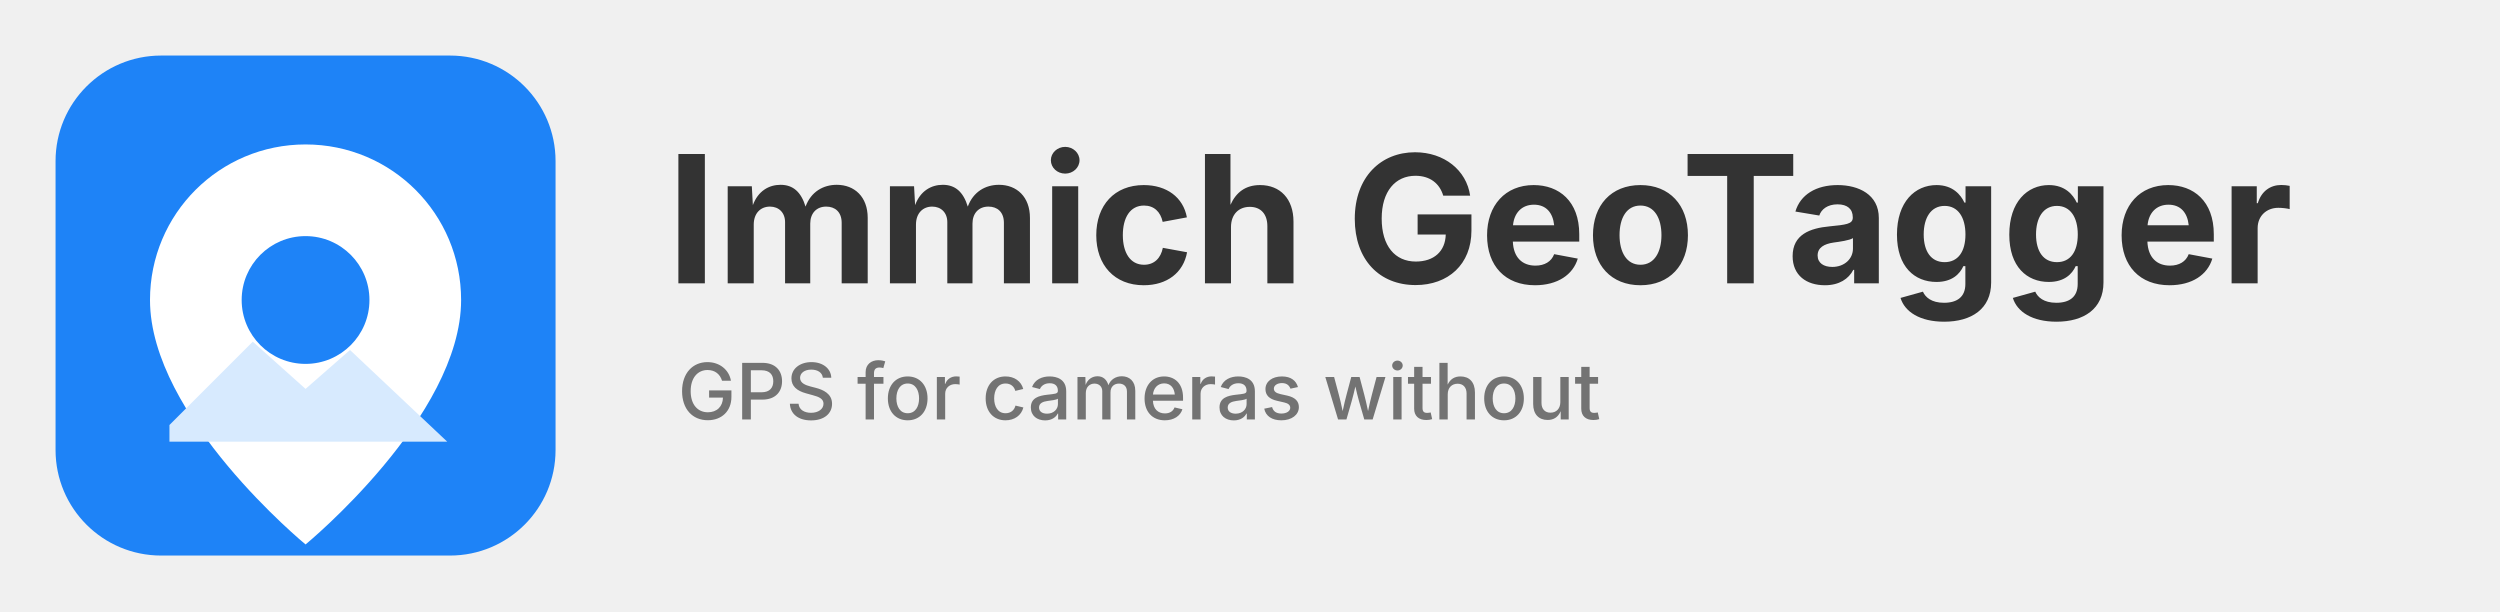
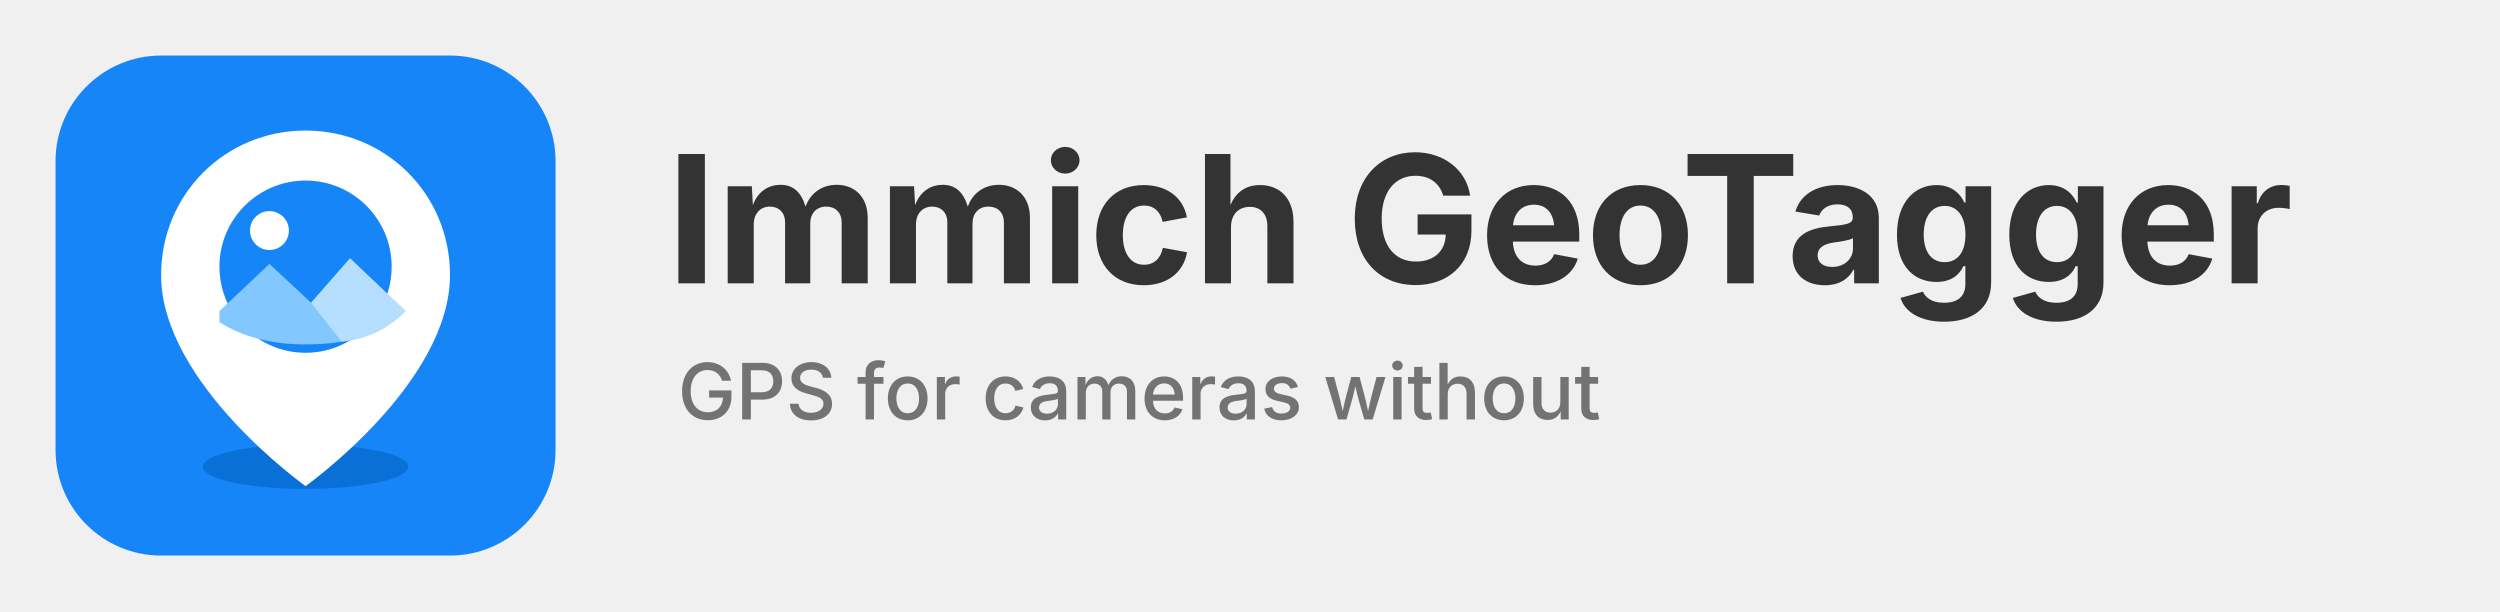
<svg xmlns="http://www.w3.org/2000/svg" width="900" height="220" viewBox="0 0 900 220" role="img" aria-labelledby="title desc">
-   <rect x="20" y="20" width="180" height="180" rx="38" fill="#1E83F7" />
-   <path d="M110 52c-31 0-56 25-56 56 0 42 56 88 56 88s56-46 56-88c0-31-25-56-56-56z" fill="#FFFFFF" />
-   <circle cx="110" cy="108" r="23" fill="#1E83F7" />
-   <path d="M61 153l30-30 19 17 16-14 35 33H61z" fill="#D7EAFE" />
+   <rect x="20" y="20" width="180" height="180" rx="38" fill="#1685F8" />
+   <ellipse cx="110" cy="168" rx="37" ry="8" fill="#0870D7" />
+   <path d="M110 47c-29 0-52 23-52 52 0 39 52 76 52 76s52-37 52-76c0-29-23-52-52-52z" fill="#FFFFFF" />
+   <circle cx="110" cy="96" r="31" fill="#1685F8" />
+   <circle cx="97" cy="83" r="7" fill="#FFFFFF" />
+   <path d="M79 112l18-17 15 14 14-16 20 19c-8 8-20 12-36 12-13 0-23-3-31-8z" fill="#82C8FF" />
+   <path d="M112 109l14-16 20 19c-6 6-13 10-23 11z" fill="#B6DFFF" />
  <text x="240" y="102" font-family="Inter,Segoe UI,Arial,sans-serif" font-size="64" font-weight="700" fill="#333333">Immich GeoTagger</text>
  <text x="244" y="151" font-family="Inter,Segoe UI,Arial,sans-serif" font-size="28" font-weight="500" fill="#737373">GPS for cameras without</text>
</svg>
